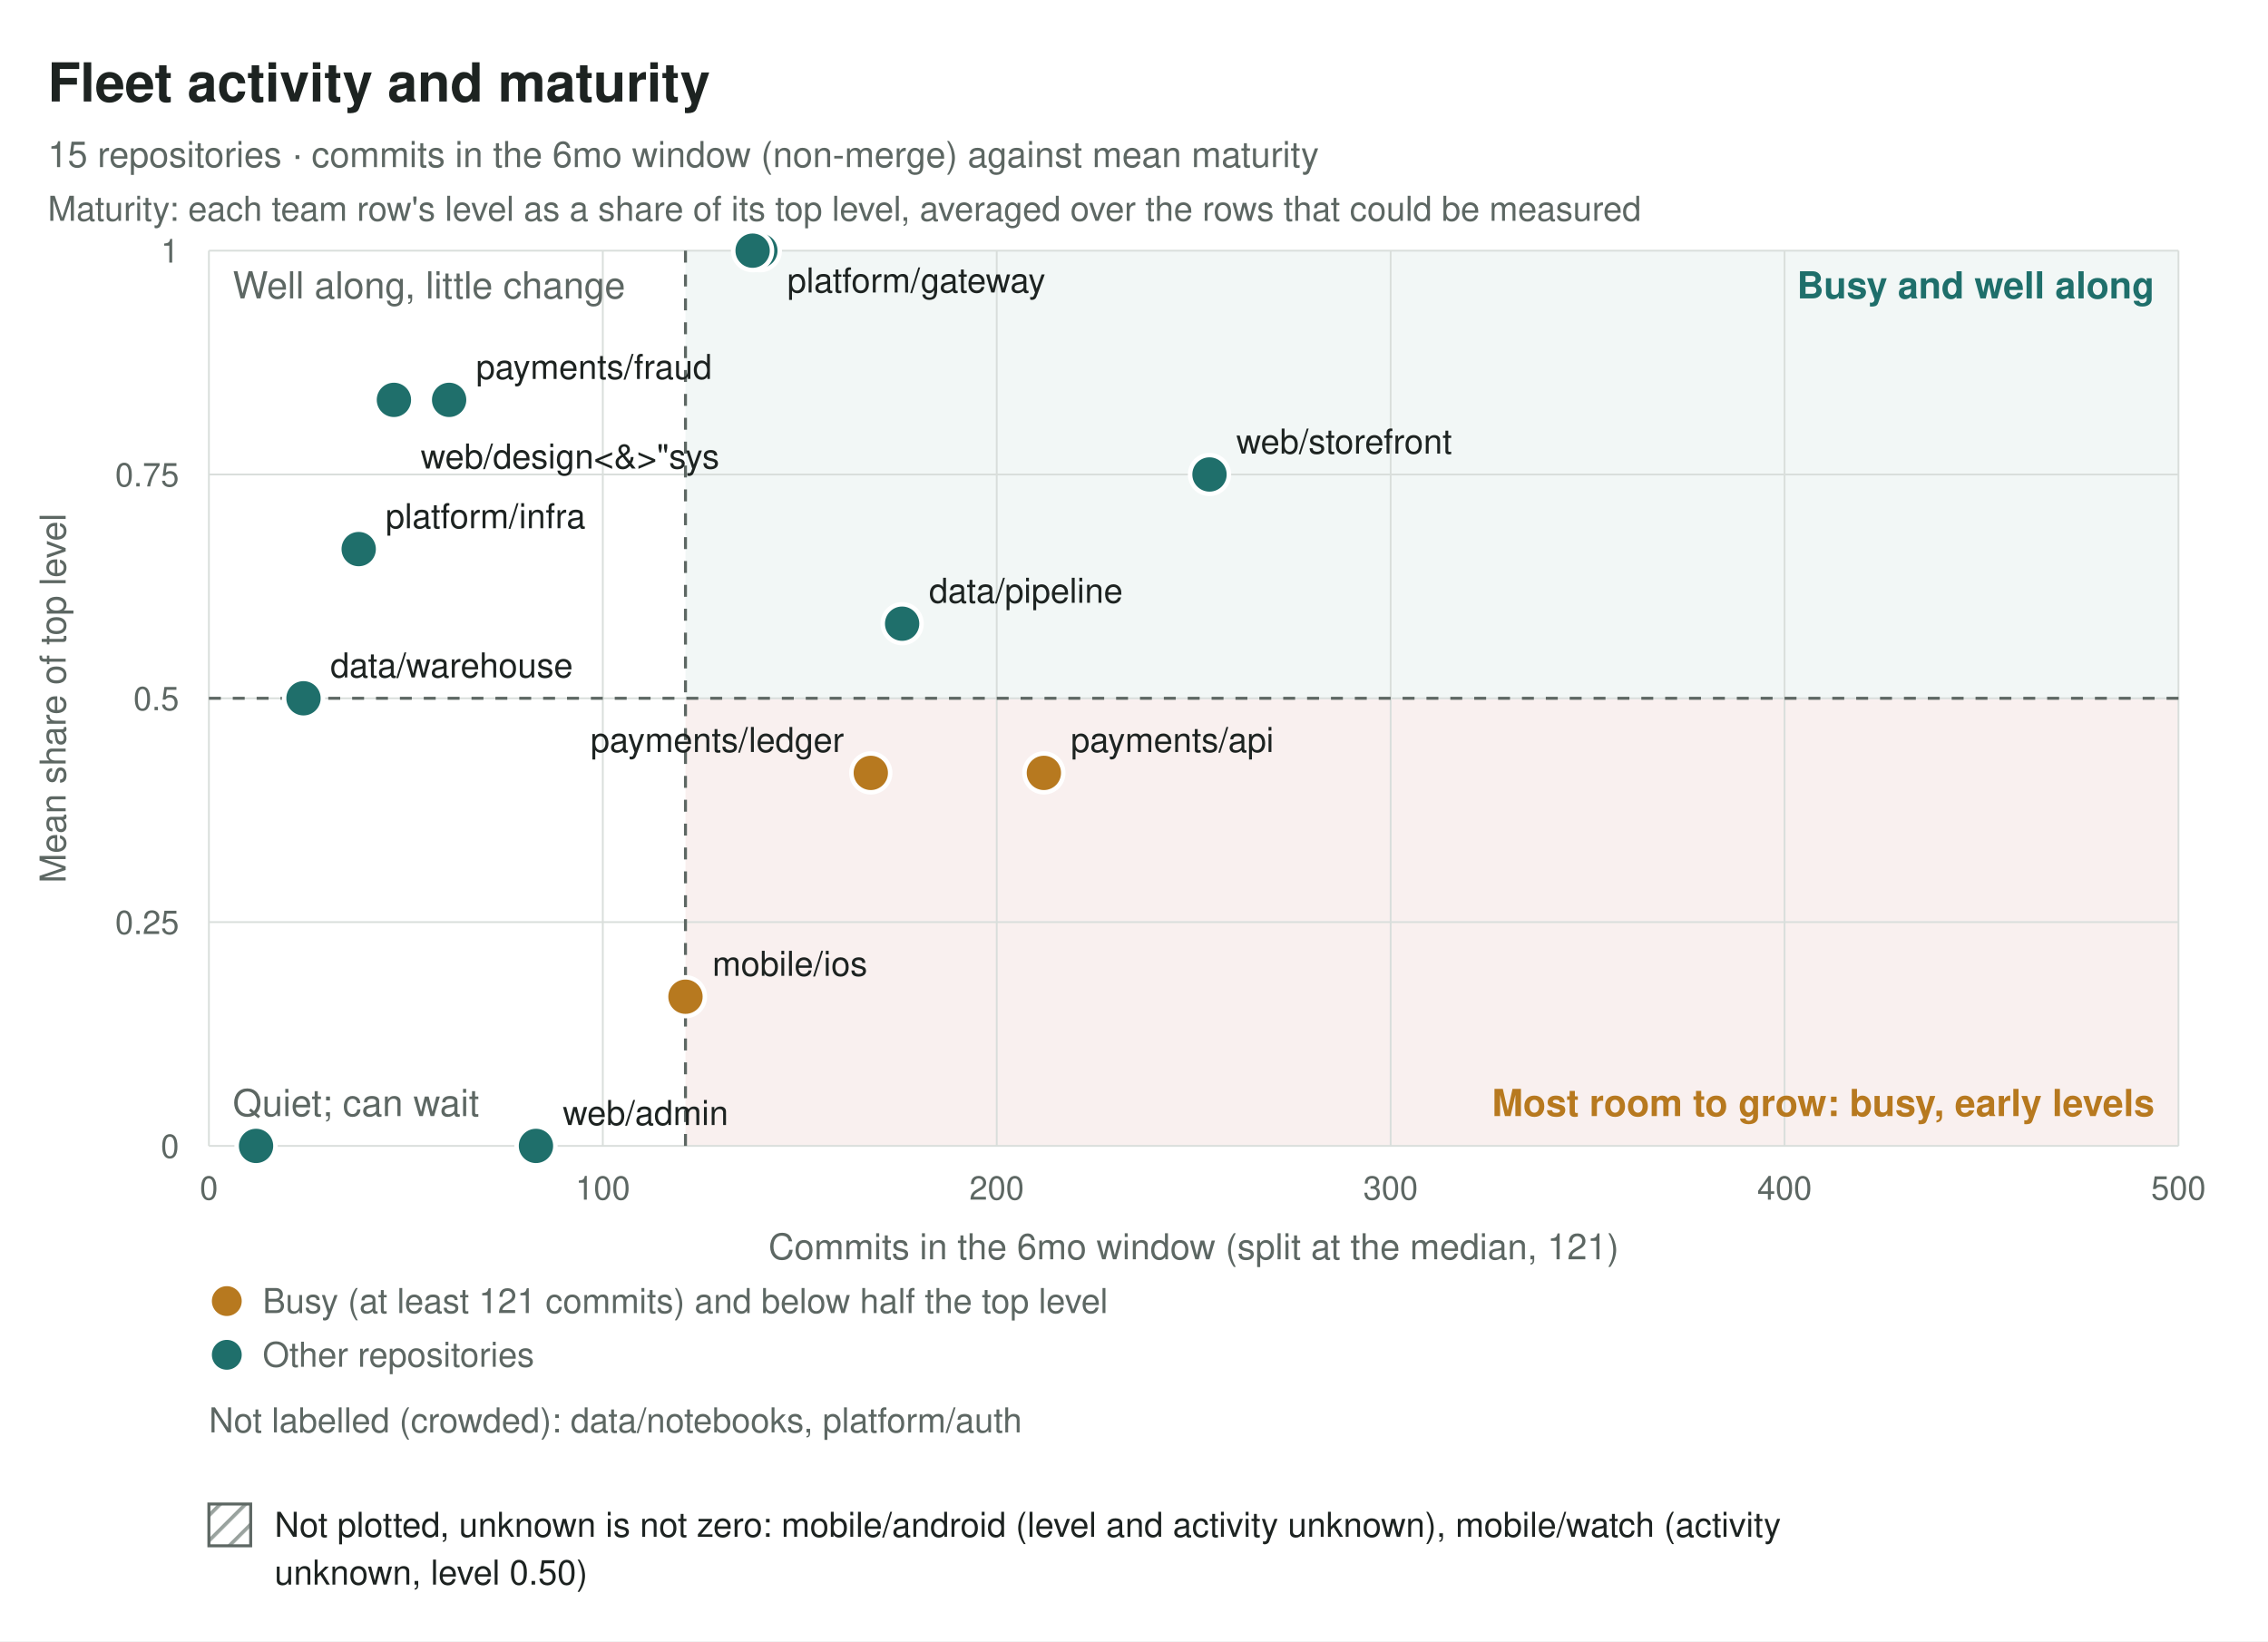
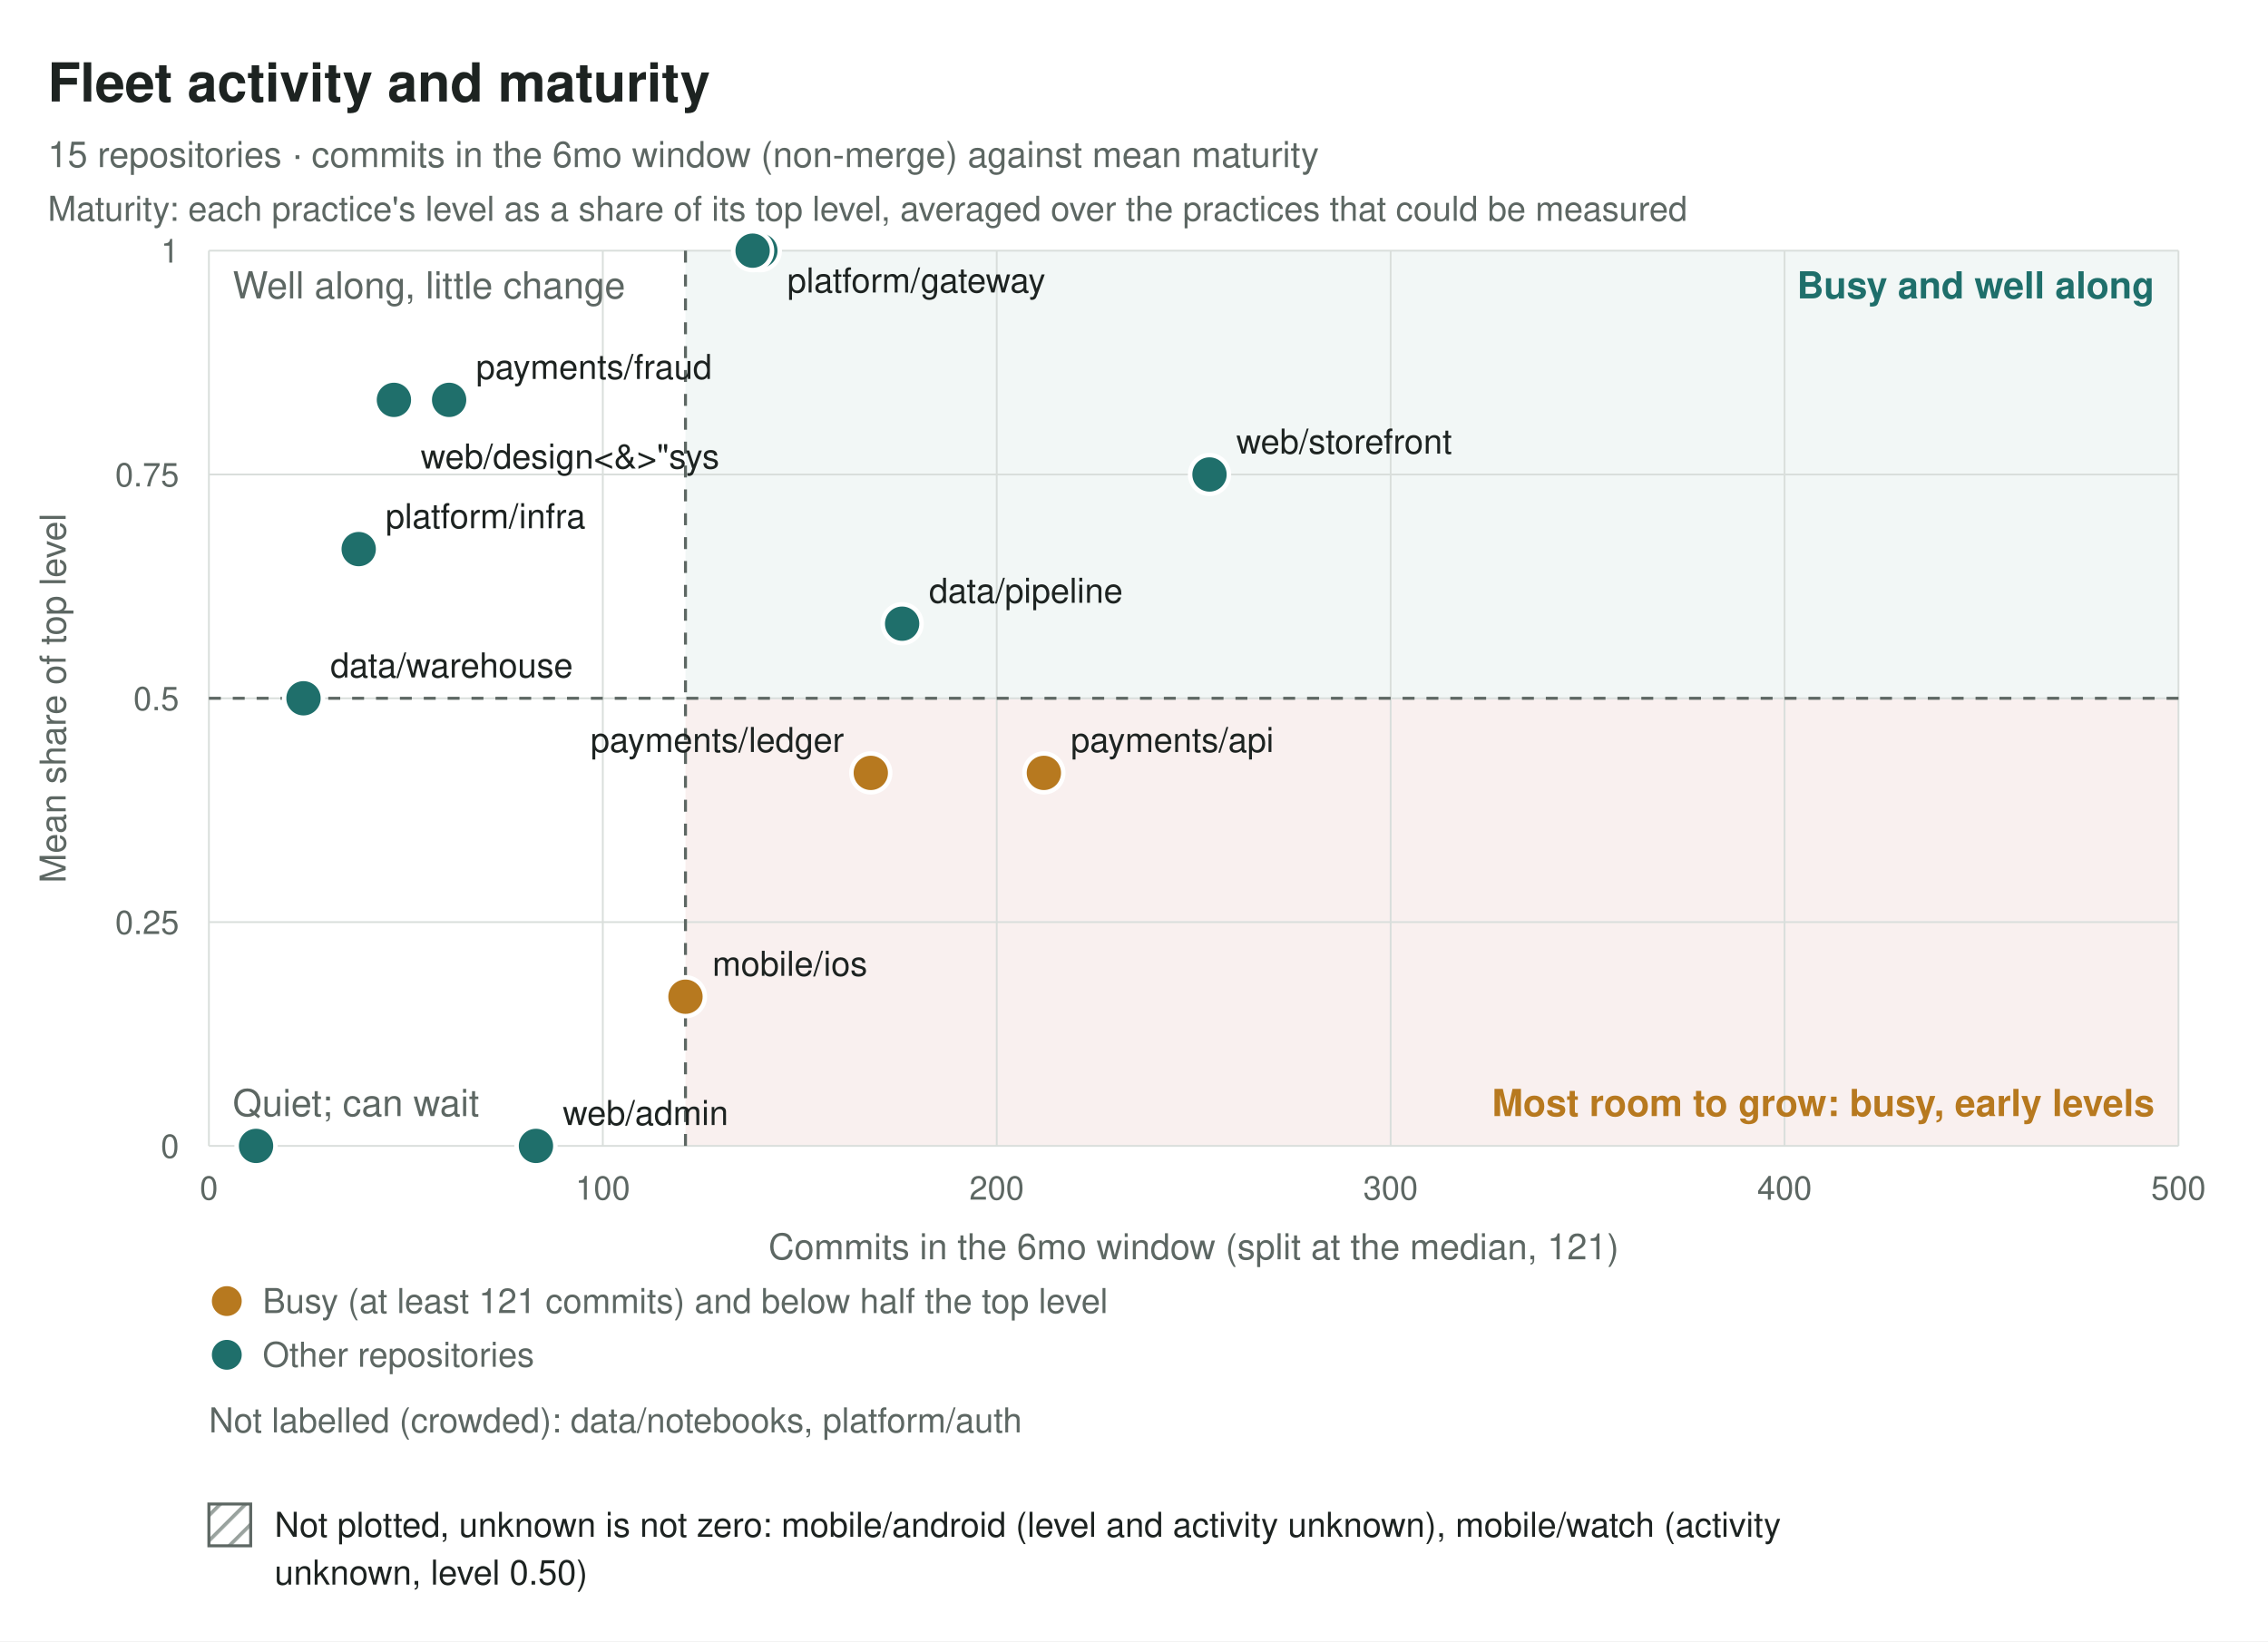
<svg xmlns="http://www.w3.org/2000/svg" viewBox="0 0 760 550" width="760" height="550" role="img">
  <style>text { font-family: -apple-system, BlinkMacSystemFont, "Segoe UI", Helvetica, Arial, sans-serif; }.t-bg,.f-bg{fill:#ffffff}.s-bg{stroke:#ffffff}.t-fg,.f-fg{fill:#1d2321}.s-fg{stroke:#1d2321}.t-muted,.f-muted{fill:#5d6763}.s-muted{stroke:#5d6763}.t-rule,.f-rule{fill:#d9dedb}.s-rule{stroke:#d9dedb}.t-accent,.f-accent{fill:#1f6f6b}.s-accent{stroke:#1f6f6b}.t-bad,.f-bad{fill:#b33a2e}.s-bad{stroke:#b33a2e}.t-warn,.f-warn{fill:#b7791f}.s-warn{stroke:#b7791f}.t-unk,.f-unk{fill:#9aa39f}.s-unk{stroke:#9aa39f}@media (prefers-color-scheme: dark){.t-bg,.f-bg{fill:#1a201e}.s-bg{stroke:#1a201e}.t-fg,.f-fg{fill:#e6ebe8}.s-fg{stroke:#e6ebe8}.t-muted,.f-muted{fill:#9aa5a0}.s-muted{stroke:#9aa5a0}.t-rule,.f-rule{fill:#2c3532}.s-rule{stroke:#2c3532}.t-accent,.f-accent{fill:#5fb8b1}.s-accent{stroke:#5fb8b1}.t-bad,.f-bad{fill:#ec7a6c}.s-bad{stroke:#ec7a6c}.t-warn,.f-warn{fill:#e0a84a}.s-warn{stroke:#e0a84a}.t-unk,.f-unk{fill:#5f6a66}.s-unk{stroke:#5f6a66}}</style>
  <defs>
    <pattern id="fleet-hatch" width="6" height="6" patternUnits="userSpaceOnUse" patternTransform="rotate(45)">
      <rect width="6" height="6" class="f-bg" />
      <line x1="0" y1="0" x2="0" y2="6" class="s-unk" stroke-width="2.4" />
    </pattern>
  </defs>
  <rect x="0" y="0" width="760" height="550" class="f-bg" />
  <text x="16.0" y="34.0" font-size="18" text-anchor="start" class="t-fg" font-weight="bold">Fleet activity and maturity</text>
  <text x="16.0" y="56.0" font-size="12" text-anchor="start" class="t-muted">15 repositories · commits in the 6mo window (non-merge) against mean maturity</text>
-   <text x="16.0" y="74.0" font-size="11.5" text-anchor="start" class="t-muted">Maturity: each team row's level as a share of its top level, averaged over the rows that could be measured</text>
+   <text x="16.0" y="74.0" font-size="11.5" text-anchor="start" class="t-muted">Maturity: each practice's level as a share of its top level, averaged over the practices that could be measured</text>
  <rect x="229.7" y="84.0" width="500.3" height="150.0" class="f-accent" opacity="0.06" />
  <rect x="229.7" y="234.0" width="500.3" height="150.0" class="f-bad" opacity="0.08" />
  <line x1="70.0" y1="84.0" x2="70.0" y2="384.0" class="s-rule" stroke-width="0.6" />
  <text x="70.0" y="402.0" font-size="11" text-anchor="middle" class="t-muted">0</text>
  <line x1="202.0" y1="84.0" x2="202.0" y2="384.0" class="s-rule" stroke-width="0.6" />
  <text x="202.0" y="402.0" font-size="11" text-anchor="middle" class="t-muted">100</text>
  <line x1="334.0" y1="84.0" x2="334.0" y2="384.0" class="s-rule" stroke-width="0.6" />
  <text x="334.0" y="402.0" font-size="11" text-anchor="middle" class="t-muted">200</text>
  <line x1="466.0" y1="84.0" x2="466.0" y2="384.0" class="s-rule" stroke-width="0.6" />
  <text x="466.0" y="402.0" font-size="11" text-anchor="middle" class="t-muted">300</text>
  <line x1="598.0" y1="84.0" x2="598.0" y2="384.0" class="s-rule" stroke-width="0.6" />
  <text x="598.0" y="402.0" font-size="11" text-anchor="middle" class="t-muted">400</text>
  <line x1="730.0" y1="84.0" x2="730.0" y2="384.0" class="s-rule" stroke-width="0.6" />
  <text x="730.0" y="402.0" font-size="11" text-anchor="middle" class="t-muted">500</text>
  <line x1="70.0" y1="384.0" x2="730.0" y2="384.0" class="s-rule" stroke-width="0.6" />
  <text x="60.0" y="388.0" font-size="11" text-anchor="end" class="t-muted">0</text>
  <line x1="70.0" y1="309.0" x2="730.0" y2="309.0" class="s-rule" stroke-width="0.6" />
  <text x="60.0" y="313.0" font-size="11" text-anchor="end" class="t-muted">0.25</text>
  <line x1="70.0" y1="234.0" x2="730.0" y2="234.0" class="s-rule" stroke-width="0.6" />
  <text x="60.0" y="238.0" font-size="11" text-anchor="end" class="t-muted">0.5</text>
  <line x1="70.0" y1="159.0" x2="730.0" y2="159.0" class="s-rule" stroke-width="0.6" />
  <text x="60.0" y="163.0" font-size="11" text-anchor="end" class="t-muted">0.75</text>
  <line x1="70.0" y1="84.0" x2="730.0" y2="84.0" class="s-rule" stroke-width="0.6" />
  <text x="60.0" y="88.0" font-size="11" text-anchor="end" class="t-muted">1</text>
  <line x1="229.7" y1="84.0" x2="229.7" y2="384.0" class="s-muted" stroke-dasharray="4 4" />
  <line x1="70.0" y1="234.0" x2="730.0" y2="234.0" class="s-muted" stroke-dasharray="4 4" />
  <text x="722.0" y="374.0" font-size="12.5" text-anchor="end" class="t-warn" font-weight="600">Most room to grow: busy, early levels</text>
  <text x="722.0" y="100.0" font-size="12.5" text-anchor="end" class="t-accent" font-weight="600">Busy and well along</text>
  <text x="78.0" y="374.0" font-size="12.5" text-anchor="start" class="t-muted">Quiet; can wait</text>
  <text x="78.0" y="100.0" font-size="12.5" text-anchor="start" class="t-muted">Well along, little change</text>
  <text x="400.0" y="422.0" font-size="12" text-anchor="middle" class="t-muted">Commits in the 6mo window (split at the median, 121)</text>
  <text x="22.0" y="234.0" font-size="12" text-anchor="middle" class="t-muted" transform="rotate(-90 22 234.0)">Mean share of top level</text>
  <circle cx="349.8" cy="259.0" r="6.5" class="f-warn s-bg" stroke-width="1.5" />
  <text x="358.8" y="252.0" font-size="11.5" text-anchor="start" class="t-fg">payments/api</text>
  <circle cx="291.8" cy="259.0" r="6.5" class="f-warn s-bg" stroke-width="1.5" />
  <text x="282.8" y="252.0" font-size="11.5" text-anchor="end" class="t-fg">payments/ledger</text>
  <circle cx="229.7" cy="334.0" r="6.5" class="f-warn s-bg" stroke-width="1.5" />
  <text x="238.7" y="327.0" font-size="11.5" text-anchor="start" class="t-fg">mobile/ios</text>
  <circle cx="405.3" cy="159.0" r="6.5" class="f-accent s-bg" stroke-width="1.5" />
  <text x="414.3" y="152.0" font-size="11.5" text-anchor="start" class="t-fg">web/storefront</text>
  <circle cx="302.3" cy="209.0" r="6.5" class="f-accent s-bg" stroke-width="1.5" />
  <text x="311.3" y="202.0" font-size="11.5" text-anchor="start" class="t-fg">data/pipeline</text>
  <circle cx="254.8" cy="84.0" r="6.5" class="f-accent s-bg" stroke-width="1.5" />
  <text x="263.8" y="98.0" font-size="11.5" text-anchor="start" class="t-fg">platform/gateway</text>
  <circle cx="252.2" cy="84.0" r="6.5" class="f-accent s-bg" stroke-width="1.5" />
  <circle cx="179.6" cy="384.0" r="6.5" class="f-accent s-bg" stroke-width="1.5" />
  <text x="188.6" y="377.0" font-size="11.5" text-anchor="start" class="t-fg">web/admin</text>
  <circle cx="150.5" cy="134.0" r="6.5" class="f-accent s-bg" stroke-width="1.5" />
  <text x="159.5" y="127.0" font-size="11.5" text-anchor="start" class="t-fg">payments/fraud</text>
  <circle cx="132.0" cy="134.0" r="6.5" class="f-accent s-bg" stroke-width="1.5" />
  <text x="141.0" y="157.0" font-size="11.5" text-anchor="start" class="t-fg">web/design&lt;&amp;&gt;"sys</text>
  <circle cx="120.2" cy="184.0" r="6.5" class="f-accent s-bg" stroke-width="1.5" />
  <text x="129.2" y="177.0" font-size="11.5" text-anchor="start" class="t-fg">platform/infra</text>
  <circle cx="101.7" cy="234.0" r="6.5" class="f-accent s-bg" stroke-width="1.5" />
  <text x="110.7" y="227.0" font-size="11.5" text-anchor="start" class="t-fg">data/warehouse</text>
  <circle cx="85.8" cy="384.0" r="6.5" class="f-accent s-bg" stroke-width="1.5" />
  <circle cx="76.0" cy="436.0" r="5" class="f-warn" />
  <text x="88.0" y="440.0" font-size="11.5" text-anchor="start" class="t-muted">Busy (at least 121 commits) and below half the top level</text>
  <circle cx="76.0" cy="454.0" r="5" class="f-accent" />
  <text x="88.0" y="458.0" font-size="11.5" text-anchor="start" class="t-muted">Other repositories</text>
  <text x="70.0" y="480.0" font-size="11.5" text-anchor="start" class="t-muted">Not labelled (crowded): data/notebooks, platform/auth</text>
  <rect x="70.0" y="504.0" width="14.0" height="14.0" fill="url(#fleet-hatch)" class="s-muted" stroke-width="1" />
  <text x="92.0" y="515.0" font-size="11.5" text-anchor="start" class="t-fg">Not plotted, unknown is not zero: mobile/android (level and activity unknown), mobile/watch (activity</text>
  <text x="92.0" y="531.0" font-size="11.5" text-anchor="start" class="t-fg">unknown, level 0.50)</text>
</svg>
